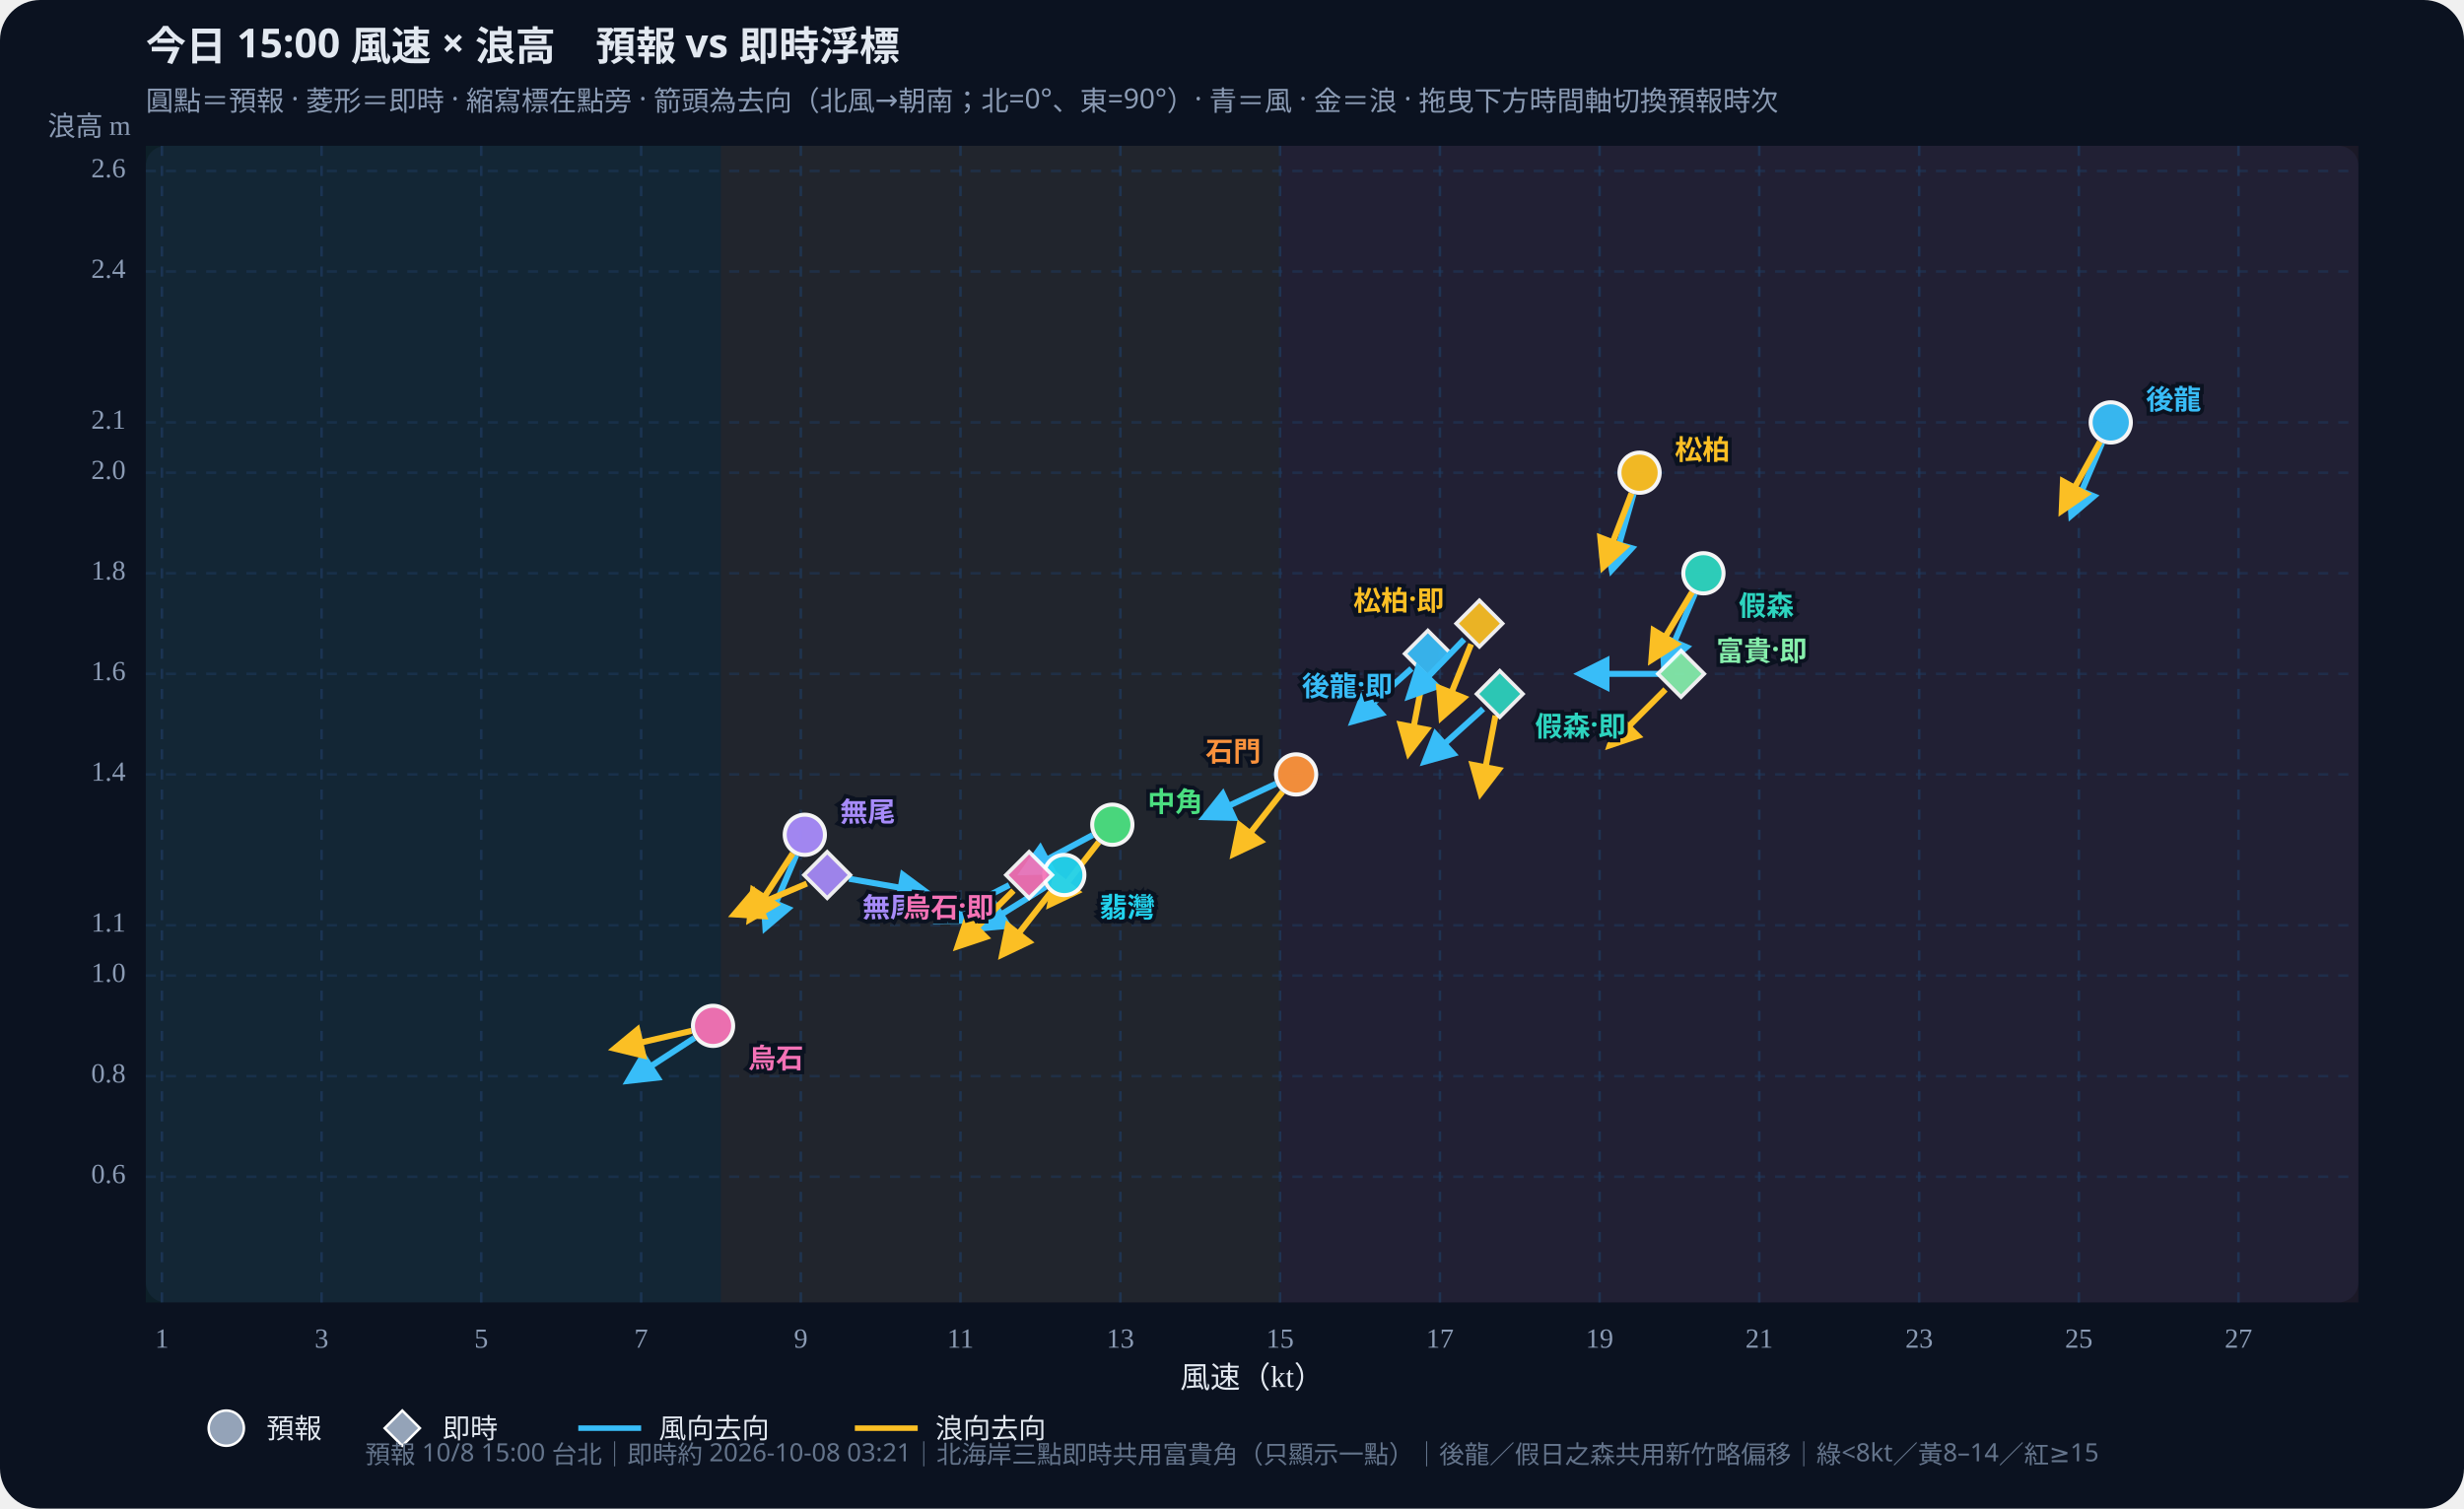
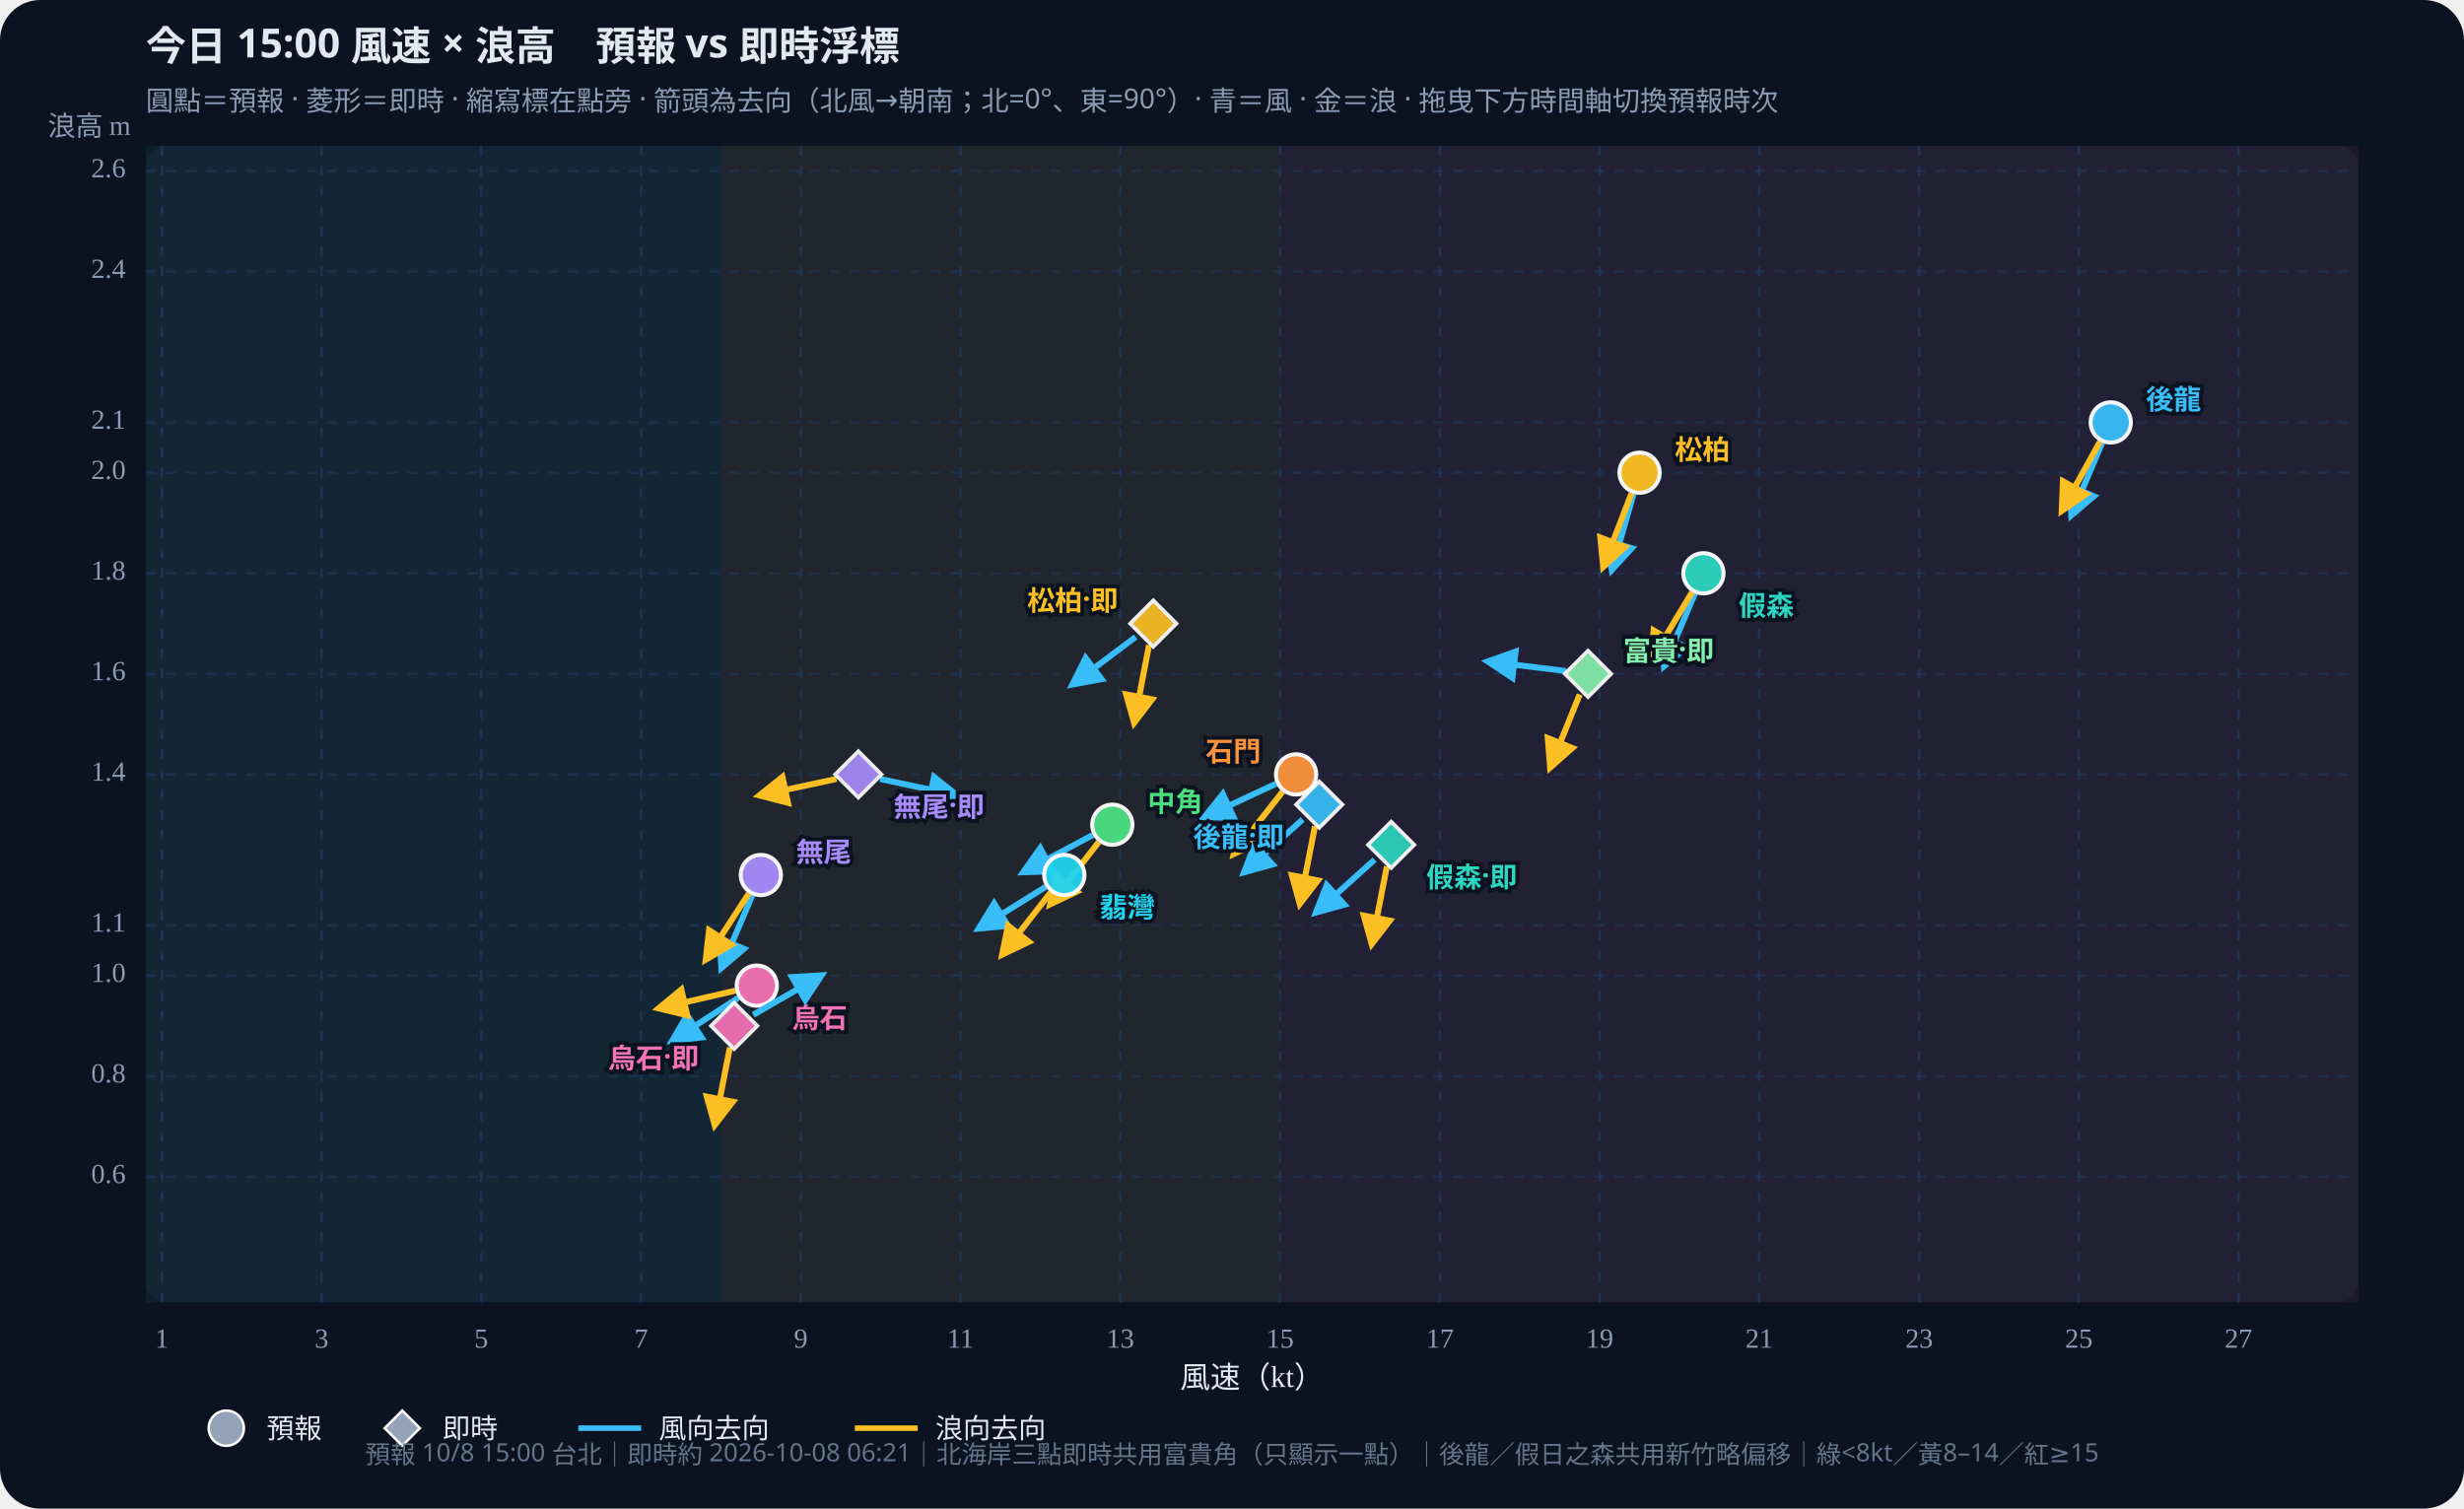
<svg xmlns="http://www.w3.org/2000/svg" id="wws-svg" viewBox="0 0 980 600" role="img" aria-label="風速與浪高散佈圖，可拖曳時間軸切換預報時次" style="width:100%;height:auto;display:block">
  <rect width="980" height="600" fill="#0b1220" rx="16" />
  <rect x="58" y="58" width="880" height="460" fill="#111a2e" rx="8" />
  <rect x="58.0" y="58" width="228.7" height="460" fill="#34d399" opacity="0.07" />
  <rect x="286.7" y="58" width="222.4" height="460" fill="#fbbf24" opacity="0.07" />
  <rect x="509.1" y="58" width="428.9" height="460" fill="#fb7185" opacity="0.07" />
  <defs>
    <marker id="arrow-38bdf8" viewBox="0 0 10 10" refX="8" refY="5" markerWidth="6" markerHeight="6" orient="auto-start-reverse">
      <path d="M0,0 L10,5 L0,10 z" fill="#38bdf8" />
    </marker>
    <marker id="arrow-fbbf24" viewBox="0 0 10 10" refX="8" refY="5" markerWidth="6" markerHeight="6" orient="auto-start-reverse">
      <path d="M0,0 L10,5 L0,10 z" fill="#fbbf24" />
    </marker>
  </defs>
  <text id="wws-title" x="58" y="24" fill="#e2e8f0" font-size="16" font-weight="700" font-family="Noto Sans TC,system-ui,sans-serif">今日 15:00 風速 × 浪高　預報 vs 即時浮標</text>
  <text x="58" y="44" fill="#8b9bb4" font-size="11" font-family="Noto Sans TC,system-ui,sans-serif">圓點＝預報 · 菱形＝即時 · 縮寫標在點旁 · 箭頭為去向（北風→朝南；北=0°、東=90°）· 青＝風 · 金＝浪 · 拖曳下方時間軸切換預報時次</text>
  <line x1="64.4" y1="58" x2="64.4" y2="518" stroke="#1e3a5f" stroke-dasharray="4 4" opacity="0.7" />
  <text x="64.4" y="536" text-anchor="middle" fill="#8b9bb4" font-size="11">1</text>
  <line x1="127.9" y1="58" x2="127.9" y2="518" stroke="#1e3a5f" stroke-dasharray="4 4" opacity="0.7" />
  <text x="127.9" y="536" text-anchor="middle" fill="#8b9bb4" font-size="11">3</text>
  <line x1="191.4" y1="58" x2="191.4" y2="518" stroke="#1e3a5f" stroke-dasharray="4 4" opacity="0.7" />
  <text x="191.4" y="536" text-anchor="middle" fill="#8b9bb4" font-size="11">5</text>
  <line x1="255.0" y1="58" x2="255.0" y2="518" stroke="#1e3a5f" stroke-dasharray="4 4" opacity="0.7" />
  <text x="255.0" y="536" text-anchor="middle" fill="#8b9bb4" font-size="11">7</text>
  <line x1="318.5" y1="58" x2="318.5" y2="518" stroke="#1e3a5f" stroke-dasharray="4 4" opacity="0.7" />
  <text x="318.5" y="536" text-anchor="middle" fill="#8b9bb4" font-size="11">9</text>
  <line x1="382.0" y1="58" x2="382.0" y2="518" stroke="#1e3a5f" stroke-dasharray="4 4" opacity="0.7" />
  <text x="382.0" y="536" text-anchor="middle" fill="#8b9bb4" font-size="11">11</text>
  <line x1="445.6" y1="58" x2="445.6" y2="518" stroke="#1e3a5f" stroke-dasharray="4 4" opacity="0.7" />
  <text x="445.6" y="536" text-anchor="middle" fill="#8b9bb4" font-size="11">13</text>
  <line x1="509.1" y1="58" x2="509.1" y2="518" stroke="#1e3a5f" stroke-dasharray="4 4" opacity="0.7" />
  <text x="509.1" y="536" text-anchor="middle" fill="#8b9bb4" font-size="11">15</text>
  <line x1="572.7" y1="58" x2="572.7" y2="518" stroke="#1e3a5f" stroke-dasharray="4 4" opacity="0.7" />
  <text x="572.7" y="536" text-anchor="middle" fill="#8b9bb4" font-size="11">17</text>
  <line x1="636.2" y1="58" x2="636.2" y2="518" stroke="#1e3a5f" stroke-dasharray="4 4" opacity="0.7" />
  <text x="636.2" y="536" text-anchor="middle" fill="#8b9bb4" font-size="11">19</text>
  <line x1="699.7" y1="58" x2="699.7" y2="518" stroke="#1e3a5f" stroke-dasharray="4 4" opacity="0.7" />
  <text x="699.7" y="536" text-anchor="middle" fill="#8b9bb4" font-size="11">21</text>
  <line x1="763.3" y1="58" x2="763.3" y2="518" stroke="#1e3a5f" stroke-dasharray="4 4" opacity="0.7" />
  <text x="763.3" y="536" text-anchor="middle" fill="#8b9bb4" font-size="11">23</text>
  <line x1="826.8" y1="58" x2="826.8" y2="518" stroke="#1e3a5f" stroke-dasharray="4 4" opacity="0.7" />
  <text x="826.8" y="536" text-anchor="middle" fill="#8b9bb4" font-size="11">25</text>
  <line x1="890.3" y1="58" x2="890.3" y2="518" stroke="#1e3a5f" stroke-dasharray="4 4" opacity="0.7" />
  <text x="890.3" y="536" text-anchor="middle" fill="#8b9bb4" font-size="11">27</text>
  <line x1="58" y1="468.0" x2="938" y2="468.0" stroke="#1e3a5f" stroke-dasharray="4 4" opacity="0.5" />
  <text x="50" y="468.0" text-anchor="end" dominant-baseline="middle" fill="#8b9bb4" font-size="11">0.6</text>
  <line x1="58" y1="428.0" x2="938" y2="428.0" stroke="#1e3a5f" stroke-dasharray="4 4" opacity="0.5" />
  <text x="50" y="428.0" text-anchor="end" dominant-baseline="middle" fill="#8b9bb4" font-size="11">0.8</text>
  <line x1="58" y1="388.0" x2="938" y2="388.0" stroke="#1e3a5f" stroke-dasharray="4 4" opacity="0.5" />
  <text x="50" y="388.0" text-anchor="end" dominant-baseline="middle" fill="#8b9bb4" font-size="11">1.0</text>
  <line x1="58" y1="368.0" x2="938" y2="368.0" stroke="#1e3a5f" stroke-dasharray="4 4" opacity="0.5" />
  <text x="50" y="368.0" text-anchor="end" dominant-baseline="middle" fill="#8b9bb4" font-size="11">1.1</text>
  <line x1="58" y1="308.0" x2="938" y2="308.0" stroke="#1e3a5f" stroke-dasharray="4 4" opacity="0.5" />
  <text x="50" y="308.0" text-anchor="end" dominant-baseline="middle" fill="#8b9bb4" font-size="11">1.4</text>
  <line x1="58" y1="268.0" x2="938" y2="268.0" stroke="#1e3a5f" stroke-dasharray="4 4" opacity="0.5" />
  <text x="50" y="268.0" text-anchor="end" dominant-baseline="middle" fill="#8b9bb4" font-size="11">1.6</text>
  <line x1="58" y1="228.0" x2="938" y2="228.0" stroke="#1e3a5f" stroke-dasharray="4 4" opacity="0.5" />
  <text x="50" y="228.0" text-anchor="end" dominant-baseline="middle" fill="#8b9bb4" font-size="11">1.8</text>
  <line x1="58" y1="188.0" x2="938" y2="188.0" stroke="#1e3a5f" stroke-dasharray="4 4" opacity="0.5" />
  <text x="50" y="188.0" text-anchor="end" dominant-baseline="middle" fill="#8b9bb4" font-size="11">2.0</text>
  <line x1="58" y1="168.0" x2="938" y2="168.0" stroke="#1e3a5f" stroke-dasharray="4 4" opacity="0.5" />
  <text x="50" y="168.0" text-anchor="end" dominant-baseline="middle" fill="#8b9bb4" font-size="11">2.1</text>
  <line x1="58" y1="108.0" x2="938" y2="108.0" stroke="#1e3a5f" stroke-dasharray="4 4" opacity="0.5" />
  <text x="50" y="108.0" text-anchor="end" dominant-baseline="middle" fill="#8b9bb4" font-size="11">2.4</text>
  <line x1="58" y1="68.0" x2="938" y2="68.0" stroke="#1e3a5f" stroke-dasharray="4 4" opacity="0.5" />
  <text x="50" y="68.0" text-anchor="end" dominant-baseline="middle" fill="#8b9bb4" font-size="11">2.6</text>
  <text x="498" y="552" text-anchor="middle" fill="#e2e8f0" font-size="12">風速（kt）</text>
  <text x="52" y="54" text-anchor="end" fill="#8b9bb4" font-size="11">浪高 m</text>
  <g id="wws-forecast-layer">
    <line x1="836.1" y1="176.1" x2="823.9" y2="204.8" stroke="#38bdf8" stroke-width="2.4" marker-end="url(#arrow-38bdf8)" />
    <line x1="835.2" y1="175.7" x2="820.1" y2="203.0" stroke="#fbbf24" stroke-width="2.4" marker-end="url(#arrow-fbbf24)" />
    <circle cx="839.5" cy="168.0" r="8.0" fill="#38bdf8" stroke="#fff" stroke-width="1.6" opacity="0.95" />
    <line x1="674.1" y1="236.1" x2="661.9" y2="264.8" stroke="#38bdf8" stroke-width="2.4" marker-end="url(#arrow-38bdf8)" />
    <line x1="673.0" y1="235.5" x2="656.9" y2="262.3" stroke="#fbbf24" stroke-width="2.4" marker-end="url(#arrow-fbbf24)" />
    <circle cx="677.5" cy="228.0" r="8.0" fill="#2dd4bf" stroke="#fff" stroke-width="1.6" opacity="0.95" />
    <line x1="649.7" y1="196.5" x2="641.1" y2="226.5" stroke="#38bdf8" stroke-width="2.4" marker-end="url(#arrow-38bdf8)" />
    <line x1="648.9" y1="196.2" x2="637.7" y2="225.3" stroke="#fbbf24" stroke-width="2.4" marker-end="url(#arrow-fbbf24)" />
    <circle cx="652.1" cy="188.0" r="8.0" fill="#fbbf24" stroke="#fff" stroke-width="1.6" opacity="0.95" />
    <line x1="434.6" y1="332.1" x2="407.1" y2="346.8" stroke="#38bdf8" stroke-width="2.4" marker-end="url(#arrow-38bdf8)" />
    <line x1="437.0" y1="334.9" x2="417.8" y2="359.5" stroke="#fbbf24" stroke-width="2.4" marker-end="url(#arrow-fbbf24)" />
    <circle cx="442.4" cy="328.0" r="8.0" fill="#4ade80" stroke="#fff" stroke-width="1.6" opacity="0.95" />
    <line x1="415.9" y1="352.7" x2="389.4" y2="369.2" stroke="#38bdf8" stroke-width="2.4" marker-end="url(#arrow-38bdf8)" />
    <line x1="417.9" y1="354.9" x2="398.7" y2="379.5" stroke="#fbbf24" stroke-width="2.4" marker-end="url(#arrow-fbbf24)" />
    <circle cx="423.3" cy="348.0" r="8.0" fill="#22d3ee" stroke="#fff" stroke-width="1.6" opacity="0.95" />
    <line x1="507.5" y1="311.7" x2="479.2" y2="324.9" stroke="#38bdf8" stroke-width="2.4" marker-end="url(#arrow-38bdf8)" />
    <line x1="510.1" y1="314.9" x2="490.8" y2="339.5" stroke="#fbbf24" stroke-width="2.4" marker-end="url(#arrow-fbbf24)" />
    <circle cx="515.5" cy="308.0" r="8.0" fill="#fb923c" stroke="#fff" stroke-width="1.6" opacity="0.95" />
-     <line x1="316.7" y1="340.1" x2="304.5" y2="368.8" stroke="#38bdf8" stroke-width="2.4" marker-end="url(#arrow-38bdf8)" />
-     <line x1="315.3" y1="339.4" x2="298.3" y2="365.5" stroke="#fbbf24" stroke-width="2.4" marker-end="url(#arrow-fbbf24)" />
-     <circle cx="320.1" cy="332.0" r="8.0" fill="#a78bfa" stroke="#fff" stroke-width="1.6" opacity="0.95" />
-     <line x1="276.2" y1="412.8" x2="250.0" y2="429.8" stroke="#38bdf8" stroke-width="2.4" marker-end="url(#arrow-38bdf8)" />
-     <line x1="275.0" y1="410.0" x2="244.6" y2="417.0" stroke="#fbbf24" stroke-width="2.4" marker-end="url(#arrow-fbbf24)" />
-     <circle cx="283.6" cy="408.0" r="8.0" fill="#f472b6" stroke="#fff" stroke-width="1.6" opacity="0.95" />
+     <line x1="299.2" y1="356.1" x2="287.0" y2="384.8" stroke="#38bdf8" stroke-width="2.4" marker-end="url(#arrow-38bdf8)" />
+     <line x1="297.8" y1="355.4" x2="280.8" y2="381.5" stroke="#fbbf24" stroke-width="2.4" marker-end="url(#arrow-fbbf24)" />
+     <circle cx="302.6" cy="348.0" r="8.0" fill="#a78bfa" stroke="#fff" stroke-width="1.6" opacity="0.95" />
+     <line x1="293.7" y1="396.8" x2="267.5" y2="413.8" stroke="#38bdf8" stroke-width="2.4" marker-end="url(#arrow-38bdf8)" />
+     <line x1="292.5" y1="394.0" x2="262.1" y2="401.0" stroke="#fbbf24" stroke-width="2.4" marker-end="url(#arrow-fbbf24)" />
+     <circle cx="301.0" cy="392.0" r="8.0" fill="#f472b6" stroke="#fff" stroke-width="1.6" opacity="0.95" />
    <text x="853.5" y="158.0" text-anchor="start" dominant-baseline="central" fill="#38bdf8" font-size="11" font-weight="700" font-family="Noto Sans TC,system-ui,sans-serif" stroke="#0b1220" stroke-width="3" paint-order="stroke">後龍</text>
    <text x="691.5" y="240.0" text-anchor="start" dominant-baseline="central" fill="#2dd4bf" font-size="11" font-weight="700" font-family="Noto Sans TC,system-ui,sans-serif" stroke="#0b1220" stroke-width="3" paint-order="stroke">假森</text>
    <text x="666.1" y="178.0" text-anchor="start" dominant-baseline="central" fill="#fbbf24" font-size="11" font-weight="700" font-family="Noto Sans TC,system-ui,sans-serif" stroke="#0b1220" stroke-width="3" paint-order="stroke">松柏</text>
    <text x="456.4" y="318.0" text-anchor="start" dominant-baseline="central" fill="#4ade80" font-size="11" font-weight="700" font-family="Noto Sans TC,system-ui,sans-serif" stroke="#0b1220" stroke-width="3" paint-order="stroke">中角</text>
    <text x="437.3" y="360.0" text-anchor="start" dominant-baseline="central" fill="#22d3ee" font-size="11" font-weight="700" font-family="Noto Sans TC,system-ui,sans-serif" stroke="#0b1220" stroke-width="3" paint-order="stroke">翡灣</text>
    <text x="501.5" y="298.0" text-anchor="end" dominant-baseline="central" fill="#fb923c" font-size="11" font-weight="700" font-family="Noto Sans TC,system-ui,sans-serif" stroke="#0b1220" stroke-width="3" paint-order="stroke">石門</text>
-     <text x="334.1" y="322.0" text-anchor="start" dominant-baseline="central" fill="#a78bfa" font-size="11" font-weight="700" font-family="Noto Sans TC,system-ui,sans-serif" stroke="#0b1220" stroke-width="3" paint-order="stroke">無尾</text>
-     <text x="297.6" y="420.0" text-anchor="start" dominant-baseline="central" fill="#f472b6" font-size="11" font-weight="700" font-family="Noto Sans TC,system-ui,sans-serif" stroke="#0b1220" stroke-width="3" paint-order="stroke">烏石</text>
+     <text x="316.6" y="338.0" text-anchor="start" dominant-baseline="central" fill="#a78bfa" font-size="11" font-weight="700" font-family="Noto Sans TC,system-ui,sans-serif" stroke="#0b1220" stroke-width="3" paint-order="stroke">無尾</text>
+     <text x="315.0" y="404.0" text-anchor="start" dominant-baseline="central" fill="#f472b6" font-size="11" font-weight="700" font-family="Noto Sans TC,system-ui,sans-serif" stroke="#0b1220" stroke-width="3" paint-order="stroke">烏石</text>
  </g>
  <g id="wws-live-layer">
-     <line x1="561.4" y1="265.9" x2="538.2" y2="286.8" stroke="#38bdf8" stroke-width="2.4" marker-end="url(#arrow-38bdf8)" />
-     <line x1="566.2" y1="268.6" x2="560.3" y2="299.3" stroke="#fbbf24" stroke-width="2.4" marker-end="url(#arrow-fbbf24)" />
-     <polygon points="567.9,250.8 577.1,260.0 567.9,269.2 558.7,260.0" fill="#38bdf8" stroke="#fff" stroke-width="1.5" opacity="0.92" />
-     <line x1="589.9" y1="281.9" x2="566.8" y2="302.8" stroke="#38bdf8" stroke-width="2.4" marker-end="url(#arrow-38bdf8)" />
-     <line x1="594.8" y1="284.6" x2="588.9" y2="315.3" stroke="#fbbf24" stroke-width="2.4" marker-end="url(#arrow-fbbf24)" />
-     <polygon points="596.5,266.8 605.7,276.0 596.5,285.2 587.3,276.0" fill="#2dd4bf" stroke="#fff" stroke-width="1.5" opacity="0.92" />
-     <line x1="582.3" y1="254.3" x2="560.6" y2="276.8" stroke="#38bdf8" stroke-width="2.4" marker-end="url(#arrow-38bdf8)" />
-     <line x1="585.1" y1="256.2" x2="573.4" y2="285.1" stroke="#fbbf24" stroke-width="2.4" marker-end="url(#arrow-fbbf24)" />
-     <polygon points="588.4,238.8 597.6,248.0 588.4,257.2 579.2,248.0" fill="#fbbf24" stroke="#fff" stroke-width="1.5" opacity="0.92" />
-     <line x1="659.8" y1="268.0" x2="628.6" y2="268.0" stroke="#38bdf8" stroke-width="2.4" marker-end="url(#arrow-38bdf8)" />
-     <line x1="662.4" y1="274.2" x2="640.4" y2="296.3" stroke="#fbbf24" stroke-width="2.4" marker-end="url(#arrow-fbbf24)" />
-     <polygon points="668.6,258.8 677.8,268.0 668.6,277.2 659.4,268.0" fill="#86efac" stroke="#fff" stroke-width="1.5" opacity="0.92" />
-     <line x1="337.7" y1="349.5" x2="368.4" y2="354.9" stroke="#38bdf8" stroke-width="2.4" marker-end="url(#arrow-38bdf8)" />
-     <line x1="320.9" y1="351.4" x2="292.2" y2="363.6" stroke="#fbbf24" stroke-width="2.4" marker-end="url(#arrow-fbbf24)" />
-     <polygon points="329.0,338.8 338.2,348.0 329.0,357.2 319.8,348.0" fill="#a78bfa" stroke="#fff" stroke-width="1.5" opacity="0.92" />
-     <line x1="401.4" y1="352.0" x2="373.6" y2="366.2" stroke="#38bdf8" stroke-width="2.4" marker-end="url(#arrow-38bdf8)" />
-     <line x1="403.1" y1="354.2" x2="381.0" y2="376.3" stroke="#fbbf24" stroke-width="2.4" marker-end="url(#arrow-fbbf24)" />
-     <polygon points="409.3,338.8 418.5,348.0 409.3,357.2 400.1,348.0" fill="#f472b6" stroke="#fff" stroke-width="1.5" opacity="0.92" />
-     <text x="553.9" y="272.0" text-anchor="end" dominant-baseline="central" fill="#38bdf8" font-size="11" font-weight="700" font-family="Noto Sans TC,system-ui,sans-serif" stroke="#0b1220" stroke-width="3" paint-order="stroke">後龍·即</text>
-     <text x="610.5" y="288.0" text-anchor="start" dominant-baseline="central" fill="#2dd4bf" font-size="11" font-weight="700" font-family="Noto Sans TC,system-ui,sans-serif" stroke="#0b1220" stroke-width="3" paint-order="stroke">假森·即</text>
-     <text x="574.4" y="238.0" text-anchor="end" dominant-baseline="central" fill="#fbbf24" font-size="11" font-weight="700" font-family="Noto Sans TC,system-ui,sans-serif" stroke="#0b1220" stroke-width="3" paint-order="stroke">松柏·即</text>
-     <text x="682.6" y="258.0" text-anchor="start" dominant-baseline="central" fill="#86efac" font-size="11" font-weight="700" font-family="Noto Sans TC,system-ui,sans-serif" stroke="#0b1220" stroke-width="3" paint-order="stroke">富貴·即</text>
-     <text x="343.0" y="360.0" text-anchor="start" dominant-baseline="central" fill="#a78bfa" font-size="11" font-weight="700" font-family="Noto Sans TC,system-ui,sans-serif" stroke="#0b1220" stroke-width="3" paint-order="stroke">無尾·即</text>
-     <text x="395.3" y="360.0" text-anchor="end" dominant-baseline="central" fill="#f472b6" font-size="11" font-weight="700" font-family="Noto Sans TC,system-ui,sans-serif" stroke="#0b1220" stroke-width="3" paint-order="stroke">烏石·即</text>
+     <line x1="518.1" y1="325.9" x2="494.9" y2="346.8" stroke="#38bdf8" stroke-width="2.4" marker-end="url(#arrow-38bdf8)" />
+     <line x1="523.0" y1="328.6" x2="517.0" y2="359.3" stroke="#fbbf24" stroke-width="2.4" marker-end="url(#arrow-fbbf24)" />
+     <polygon points="524.7,310.8 533.9,320.0 524.7,329.2 515.5,320.0" fill="#38bdf8" stroke="#fff" stroke-width="1.5" opacity="0.92" />
+     <line x1="546.7" y1="341.9" x2="523.5" y2="362.8" stroke="#38bdf8" stroke-width="2.4" marker-end="url(#arrow-38bdf8)" />
+     <line x1="551.6" y1="344.6" x2="545.6" y2="375.3" stroke="#fbbf24" stroke-width="2.4" marker-end="url(#arrow-fbbf24)" />
+     <polygon points="553.3,326.8 562.5,336.0 553.3,345.2 544.1,336.0" fill="#2dd4bf" stroke="#fff" stroke-width="1.5" opacity="0.92" />
+     <line x1="451.7" y1="253.3" x2="426.7" y2="272.1" stroke="#38bdf8" stroke-width="2.4" marker-end="url(#arrow-38bdf8)" />
+     <line x1="457.0" y1="256.6" x2="451.1" y2="287.3" stroke="#fbbf24" stroke-width="2.4" marker-end="url(#arrow-fbbf24)" />
+     <polygon points="458.7,238.8 467.9,248.0 458.7,257.2 449.5,248.0" fill="#fbbf24" stroke="#fff" stroke-width="1.5" opacity="0.92" />
+     <line x1="622.9" y1="266.9" x2="591.9" y2="263.1" stroke="#38bdf8" stroke-width="2.4" marker-end="url(#arrow-38bdf8)" />
+     <line x1="628.3" y1="276.2" x2="616.6" y2="305.1" stroke="#fbbf24" stroke-width="2.4" marker-end="url(#arrow-fbbf24)" />
+     <polygon points="631.6,258.8 640.8,268.0 631.6,277.2 622.4,268.0" fill="#86efac" stroke="#fff" stroke-width="1.5" opacity="0.92" />
+     <line x1="350.0" y1="309.8" x2="380.5" y2="316.3" stroke="#38bdf8" stroke-width="2.4" marker-end="url(#arrow-38bdf8)" />
+     <line x1="332.7" y1="309.8" x2="302.2" y2="316.3" stroke="#fbbf24" stroke-width="2.4" marker-end="url(#arrow-fbbf24)" />
+     <polygon points="341.4,298.8 350.6,308.0 341.4,317.2 332.2,308.0" fill="#a78bfa" stroke="#fff" stroke-width="1.5" opacity="0.92" />
+     <line x1="299.6" y1="403.6" x2="326.6" y2="388.0" stroke="#38bdf8" stroke-width="2.4" marker-end="url(#arrow-38bdf8)" />
+     <line x1="290.3" y1="416.6" x2="284.3" y2="447.3" stroke="#fbbf24" stroke-width="2.4" marker-end="url(#arrow-fbbf24)" />
+     <polygon points="292.0,398.8 301.2,408.0 292.0,417.2 282.8,408.0" fill="#f472b6" stroke="#fff" stroke-width="1.5" opacity="0.92" />
+     <text x="510.7" y="332.0" text-anchor="end" dominant-baseline="central" fill="#38bdf8" font-size="11" font-weight="700" font-family="Noto Sans TC,system-ui,sans-serif" stroke="#0b1220" stroke-width="3" paint-order="stroke">後龍·即</text>
+     <text x="567.3" y="348.0" text-anchor="start" dominant-baseline="central" fill="#2dd4bf" font-size="11" font-weight="700" font-family="Noto Sans TC,system-ui,sans-serif" stroke="#0b1220" stroke-width="3" paint-order="stroke">假森·即</text>
+     <text x="444.7" y="238.0" text-anchor="end" dominant-baseline="central" fill="#fbbf24" font-size="11" font-weight="700" font-family="Noto Sans TC,system-ui,sans-serif" stroke="#0b1220" stroke-width="3" paint-order="stroke">松柏·即</text>
+     <text x="645.6" y="258.0" text-anchor="start" dominant-baseline="central" fill="#86efac" font-size="11" font-weight="700" font-family="Noto Sans TC,system-ui,sans-serif" stroke="#0b1220" stroke-width="3" paint-order="stroke">富貴·即</text>
+     <text x="355.4" y="320.0" text-anchor="start" dominant-baseline="central" fill="#a78bfa" font-size="11" font-weight="700" font-family="Noto Sans TC,system-ui,sans-serif" stroke="#0b1220" stroke-width="3" paint-order="stroke">無尾·即</text>
+     <text x="278.0" y="420.0" text-anchor="end" dominant-baseline="central" fill="#f472b6" font-size="11" font-weight="700" font-family="Noto Sans TC,system-ui,sans-serif" stroke="#0b1220" stroke-width="3" paint-order="stroke">烏石·即</text>
  </g>
  <circle cx="90" cy="568" r="7" fill="#94a3b8" stroke="#fff" />
  <text x="106" y="572" fill="#e2e8f0" font-size="11" font-family="Noto Sans TC,system-ui,sans-serif">預報</text>
  <polygon points="160,561 167,568 160,575 153,568" fill="#94a3b8" stroke="#fff" />
  <text x="176" y="572" fill="#e2e8f0" font-size="11" font-family="Noto Sans TC,system-ui,sans-serif">即時</text>
  <line x1="230" y1="568" x2="255" y2="568" stroke="#38bdf8" stroke-width="2.2" />
  <text x="262" y="572" fill="#e2e8f0" font-size="11" font-family="Noto Sans TC,system-ui,sans-serif">風向去向</text>
  <line x1="340" y1="568" x2="365" y2="568" stroke="#fbbf24" stroke-width="2.2" />
  <text x="372" y="572" fill="#e2e8f0" font-size="11" font-family="Noto Sans TC,system-ui,sans-serif">浪向去向</text>
-   <text id="wws-foot" x="490" y="582" text-anchor="middle" fill="#64748b" font-size="10" font-family="Noto Sans TC,system-ui,sans-serif">預報 10/8 15:00 台北｜即時約 2026-10-08 03:21｜北海岸三點即時共用富貴角（只顯示一點）｜後龍／假日之森共用新竹略偏移｜綠&lt;8kt／黃8–14／紅≥15</text>
+   <text id="wws-foot" x="490" y="582" text-anchor="middle" fill="#64748b" font-size="10" font-family="Noto Sans TC,system-ui,sans-serif">預報 10/8 15:00 台北｜即時約 2026-10-08 06:21｜北海岸三點即時共用富貴角（只顯示一點）｜後龍／假日之森共用新竹略偏移｜綠&lt;8kt／黃8–14／紅≥15</text>
</svg>
